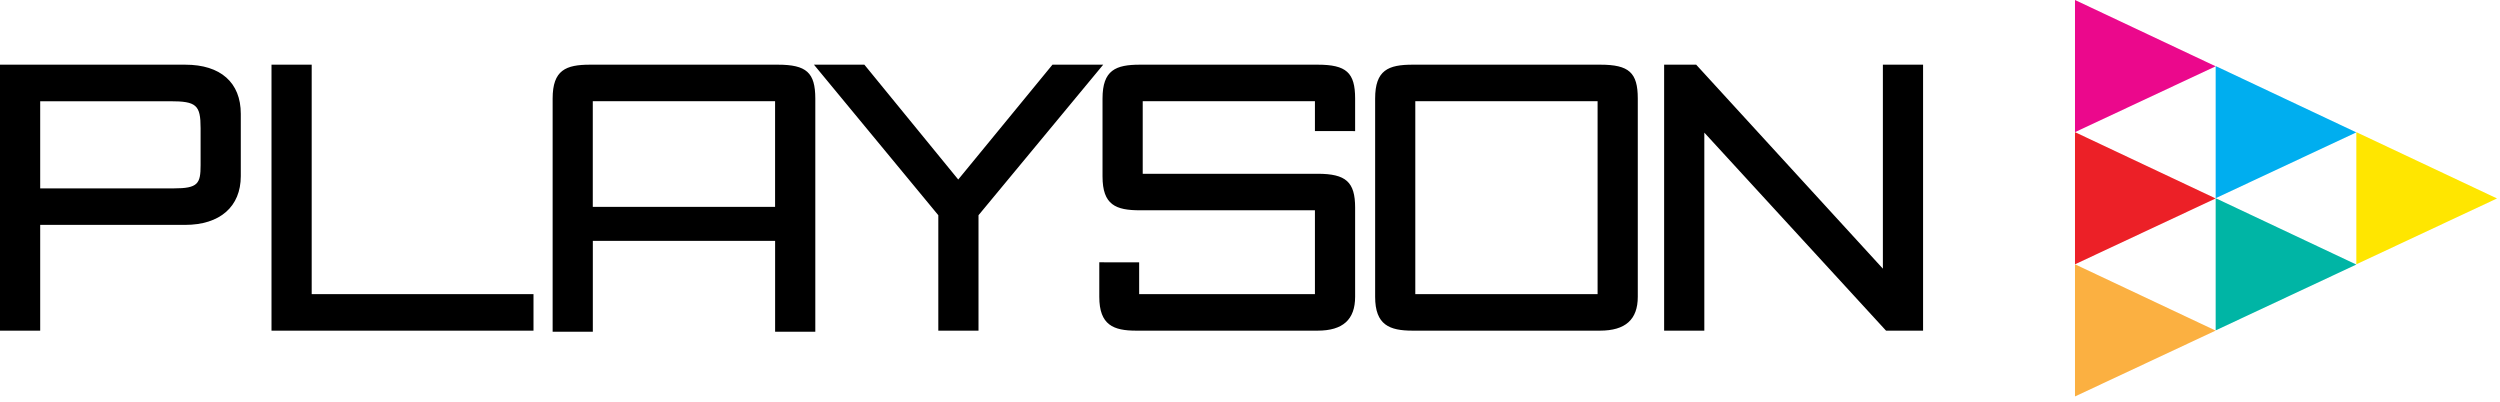
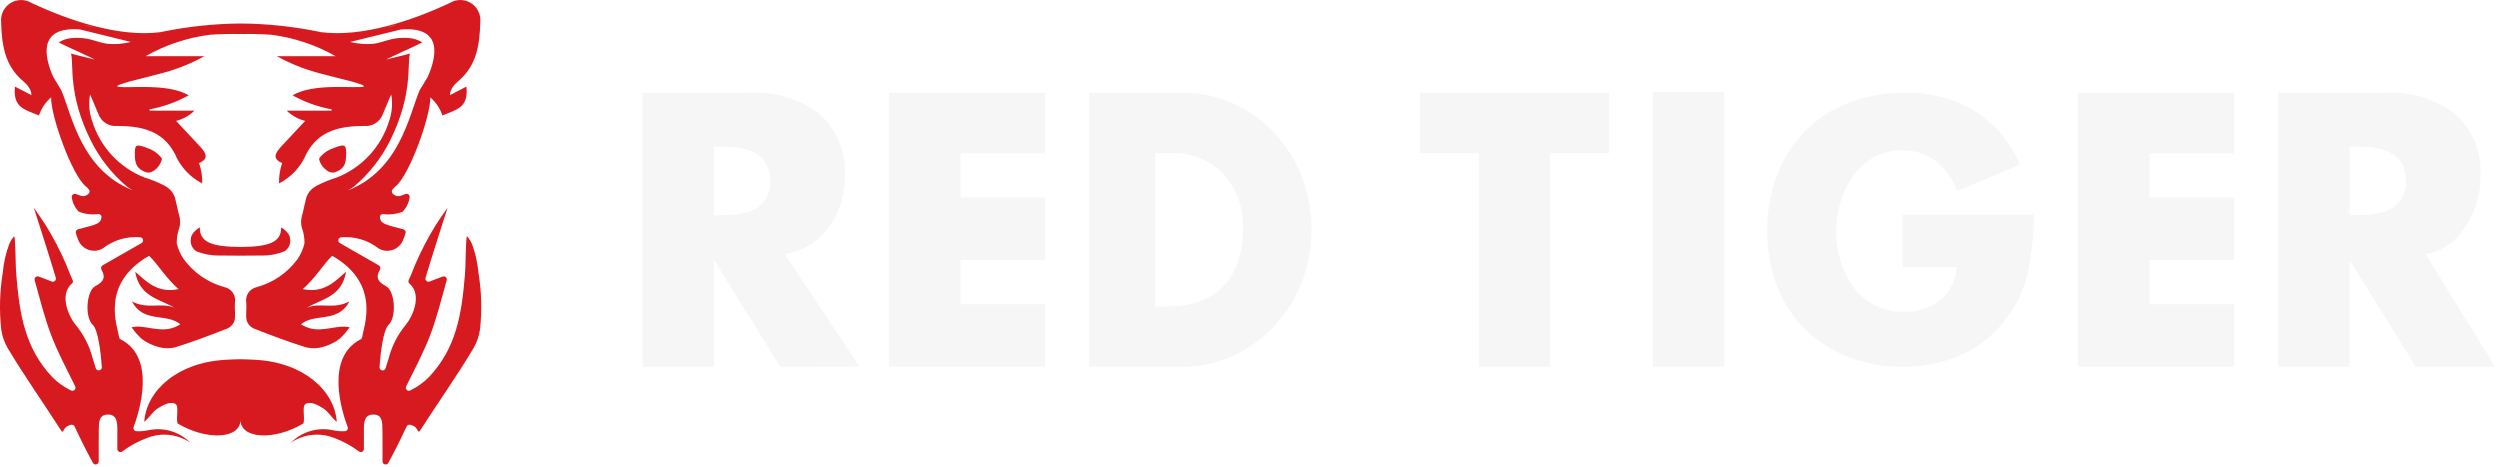
- <svg xmlns="http://www.w3.org/2000/svg" width="218" height="35" fill="none">
-   <path d="M16.165 5.64H0v23.193h3.505V19.61h12.631c3.044 0 4.861-1.59 4.861-4.253V9.922c0-2.722-1.763-4.281-4.832-4.281zM3.505 8.828h11.33c2.284 0 2.657.329 2.657 2.34v3.238c0 1.612-.23 2.021-2.339 2.021H3.505v-7.6zM27.18 5.64h-3.505v23.193h22.846v-3.186H27.18V5.64zm64.595 0l-8.217 10.014L75.373 5.64h-4.397l10.845 13.127v10.066h3.505V18.767L96.2 5.64h-4.425zm23.122 0H99.41c-2.12 0-3.27.47-3.27 2.952v6.793c0 2.483 1.15 2.952 3.27 2.952h15.252v7.31H99.334v-2.77l-3.476-.005v3.01c0 2.458 1.229 2.951 3.213 2.951h15.826c2.201 0 3.27-.965 3.27-2.952v-7.776c0-2.235-.795-2.952-3.27-2.952H99.645V8.827h15.017v2.602l3.505.003v-2.84c0-2.26-.764-2.952-3.27-2.952zm24.648 0h-16.363c-2.12 0-3.27.47-3.27 2.952v17.29c0 2.458 1.251 2.951 3.27 2.951h16.334c2.219 0 3.299-.965 3.299-2.952V8.592c0-2.26-.764-2.952-3.27-2.952zm-.235 3.187v16.82h-15.896V8.826h15.896zm24.877-3.187v17.787L147.976 5.716l-.068-.076h-2.796v23.193h3.505V11.565l15.776 17.193.071.075h3.228V5.64h-3.505zm-96.364 0H51.46c-2.12 0-3.27.47-3.27 2.952V28.93h3.505v-7.928H67.59v7.928h3.505V8.592c-.003-2.26-.767-2.952-3.273-2.952zm-.234 12.397H51.691v-9.21h15.896v9.21z" fill="#000" />
-   <path d="M180.939 11.523V0l12.267 5.781-12.267 5.742z" fill="#EB088C" />
-   <path d="M180.939 23.047V11.523l12.266 5.782-12.266 5.742z" fill="#EC2027" />
-   <path d="M180.939 34.57V23.047l12.266 5.78-12.266 5.743z" fill="#FBB041" />
-   <path d="M193.206 17.284V5.76l12.266 5.783-12.266 5.74z" fill="#00AEEF" />
-   <path d="M193.206 28.81V17.284l12.266 5.784-12.266 5.742z" fill="#00B5A5" />
-   <path d="M205.472 23.047V11.523l12.267 5.782-12.267 5.742z" fill="#FFE600" />
+ <svg xmlns="http://www.w3.org/2000/svg" width="209" height="39" fill="none">
+   <path fill-rule="evenodd" clip-rule="evenodd" d="M202.779 21.246l5.81 9.41-6.623.006-5.479-8.836h-.06v8.836h-5.969V7.75h8.911a8.962 8.962 0 015.8 1.7 6.415 6.415 0 012.191 5.3 6.979 6.979 0 01-1.325 4.264 4.711 4.711 0 01-3.256 2.232zm-1.98-7.586a2.348 2.348 0 00-.946-.885 4.208 4.208 0 00-1.309-.41 10.434 10.434 0 00-1.538-.107h-.578v5.728h.578c.515.003 1.029-.032 1.538-.106a4.208 4.208 0 001.309-.41c.393-.2.721-.506.946-.885a3.246 3.246 0 000-2.925zm-27.086-5.91h13.06v5.074h-7.068v3.689h7.068v5.227h-7.068v3.689h7.068v5.227h-13.06V7.75zm-86.346 5.074H80.3v3.689h7.068v5.227H80.3v3.689h7.068v5.227h-13.06V7.75h13.06v5.074zm-22.14 17.838l-5.48-8.836h-.06v8.836h-5.969V7.75h8.912a8.967 8.967 0 015.8 1.7 6.41 6.41 0 012.191 5.3 6.986 6.986 0 01-1.325 4.264 5.624 5.624 0 01-3.7 2.224l6.254 9.41-6.624.014zm-1.17-17a2.346 2.346 0 00-.946-.885 4.193 4.193 0 00-1.308-.41 10.455 10.455 0 00-1.539-.106h-.577v5.727h.577a10.4 10.4 0 001.54-.106 4.188 4.188 0 001.307-.41c.393-.199.721-.506.946-.885a3.244 3.244 0 000-2.925zm38.981-5.043a10.6 10.6 0 013.458 2.444 11.403 11.403 0 012.32 3.678 12.366 12.366 0 01-.013 8.932 11.425 11.425 0 01-2.337 3.66 10.8 10.8 0 01-3.458 2.445c-1.3.585-2.71.886-4.136.883h-7.819V7.75h7.82a10.238 10.238 0 014.165.865v.003zm-6.47 4.177v12.82h1.237a7.197 7.197 0 002.362-.378 5.243 5.243 0 003.261-3.19 7.774 7.774 0 00.479-2.84 6.45 6.45 0 00-1.658-4.71 5.85 5.85 0 00-4.39-1.7l-1.29-.002zm37.967 0h-4.932v17.865h-5.964V12.796h-4.933V7.752h15.829v5.044zm9.608 17.87h-5.97V7.686h5.97v22.98zm6.805-19.75a10.289 10.289 0 013.665-2.35 13.065 13.065 0 014.67-.813 10.81 10.81 0 015.781 1.51 9.881 9.881 0 013.809 4.5l-5.246 2.221a5.484 5.484 0 00-1.779-2.505 4.476 4.476 0 00-2.819-.912 4.803 4.803 0 00-2.341.57 5.171 5.171 0 00-1.75 1.553 7.45 7.45 0 00-1.072 2.192 8.498 8.498 0 000 4.93c.235.783.602 1.52 1.086 2.179a5.193 5.193 0 001.778 1.524 5.04 5.04 0 002.382.554 4.773 4.773 0 003.074-.967 3.825 3.825 0 001.382-2.765h-4.511v-4.385h10.969a25.697 25.697 0 01-.464 4.728 9.998 9.998 0 01-1.708 3.761 9.453 9.453 0 01-3.776 3.177 11.8 11.8 0 01-4.992 1.04c-1.56.016-3.11-.26-4.569-.812a10.45 10.45 0 01-3.61-2.323 10.22 10.22 0 01-2.342-3.6 12.544 12.544 0 01-.818-4.6c-.02-1.614.262-3.218.831-4.728a10.587 10.587 0 012.37-3.682v.002z" fill="#F6F6F6" />
+   <path fill-rule="evenodd" clip-rule="evenodd" d="M28.944 12.757c-.02.624.03 1.322-.945 1.64-.577.19-1.285-.6-1.323-1.15a2.462 2.462 0 011.134-.838c.906-.342 1.121-.407 1.134.348zm-16.732 1.64c-.974-.32-.924-1.016-.945-1.64.013-.755.227-.69 1.134-.347a2.46 2.46 0 011.134.839c-.039.553-.747 1.339-1.324 1.15l.001-.001zM34.275 32.65a5.625 5.625 0 001.6-1.14c2.273-2.427 2.715-5.223 2.987-8.46.072-.842.056-1.692.1-2.557.006-.133.027-.733.088-.732.179.196.32.422.419.669.278.754.455 1.541.526 2.342.26 1.573.306 3.175.134 4.762a4.339 4.339 0 01-.54 1.567c-1.42 2.38-2.992 4.587-4.493 6.929-.124.193-.215-.178-.3-.241l-.12-.121c-.34-.184-.473-.206-.637-.094-.053.1-.1.2-.15.3a47.72 47.72 0 01-1.427 2.824.258.258 0 01-.43.03.259.259 0 01-.054-.158c0-.893.006-1.786-.006-2.68-.007-.556.006-1.236-.766-1.235-.753 0-.776.658-.785 1.229-.008.52 0 1.043 0 1.643a.26.26 0 01-.4.224 8.202 8.202 0 00-2.077-1.136 3.88 3.88 0 00-3.635.4l.162-.147a3.799 3.799 0 013.364-.9c.328.07.665.098 1 .08a.259.259 0 00.228-.348c-.466-1.24-1.921-5.78 1.072-7.322a.265.265 0 00.145-.2c.105-.834 1.625-4.44-2.506-6.791-.648.576-1.447 1.92-2.466 2.782 1.8.387 2.75-.7 3.621-1.45-.357 2.1-1.991 2.25-3.294 3.014 1.121-.482 2.238.172 3.571-.532-.964 1.846-2.873.935-4.046 1.909 1.125.727 2.164.33 3.195.218a2.55 2.55 0 01.875.033 5.727 5.727 0 01-.839.964 4.009 4.009 0 01-1.333.66 2.75 2.75 0 01-1.513.04c-1.474-.46-2.92-1.01-4.359-1.575a1.07 1.07 0 01-.57-.68c-.09-.468.018-.97-.027-1.451a1.131 1.131 0 01.9-1.32 6.278 6.278 0 003.377-2.325c.278-.405.479-.858.59-1.336v-.027a3.664 3.664 0 00-.227-1.293 1.81 1.81 0 01.025-1l.025-.107v-.015h.006l.293-1.26c.097-.39.332-.731.66-.963l.088-.054a.736.736 0 01.112-.074 9.987 9.987 0 011.721-.705 7.42 7.42 0 004.367-4.71 4.374 4.374 0 00.18-2.23c-.2.408-.51 1.224-.7 1.635a1.51 1.51 0 01-1.586.993c-1.915.014-3.76.337-4.808 2.333a4.9 4.9 0 01-2.284 2.475 4.77 4.77 0 01.261-1.705c-.89-.366-.539-.884-.064-1.4.647-.7 1.3-1.392 1.987-2.123a3.383 3.383 0 01-1.538-.854h3.744c0-.038.006-.075.01-.113a10.63 10.63 0 01-3.265-1.17c1.74-1.072 5.354-.54 5.964-.734.008-.145-.5-.253-1.019-.422-1.2-.31-1.65-.407-2.848-.731A15.376 15.376 0 0123.148 4.7h4.916a14.636 14.636 0 00-5.424-1.8 29.52 29.52 0 00-2.522-.056l-.005-.315v.315a29.514 29.514 0 00-2.521.056c-1.91.237-3.753.849-5.426 1.8h4.916a15.37 15.37 0 01-3.413 1.383c-1.2.323-1.648.42-2.847.73-.52.17-1.026.278-1.019.423.61.2 4.225-.337 5.964.735-1.016.565-2.12.96-3.264 1.169 0 .038.006.075.01.113h3.744c-.428.415-.957.71-1.536.854.685.73 1.34 1.423 1.986 2.123.475.514.826 1.032-.064 1.4.19.547.28 1.125.262 1.705a4.9 4.9 0 01-2.285-2.475c-1.047-2-2.893-2.32-4.808-2.333a1.51 1.51 0 01-1.585-.993c-.19-.411-.5-1.226-.7-1.634a4.364 4.364 0 00.18 2.229 7.417 7.417 0 004.368 4.71c.593.18 1.169.417 1.72.705a.74.74 0 01.111.074c.03.017.06.034.09.054.327.232.561.574.659.964l.293 1.259h.004v.015l.025.107c.102.324.11.67.024 1a3.675 3.675 0 00-.227 1.32c.112.478.313.931.592 1.336a6.271 6.271 0 003.375 2.326 1.13 1.13 0 01.9 1.319c-.044.48.064.983-.026 1.45a1.072 1.072 0 01-.57.68c-1.439.567-2.887 1.116-4.36 1.577a2.75 2.75 0 01-1.513-.04 4.007 4.007 0 01-1.333-.66 5.71 5.71 0 01-.838-.964c.287-.062.583-.073.874-.033 1.032.112 2.07.509 3.2-.218-1.174-.974-3.082-.063-4.045-1.91 1.333.7 2.45.05 3.57.533-1.3-.763-2.938-.915-3.295-3.013.872.748 1.825 1.836 3.623 1.449-1.02-.861-1.819-2.206-2.468-2.782-4.13 2.352-2.612 5.958-2.506 6.79a.262.262 0 00.146.2c2.993 1.543 1.536 6.084 1.07 7.323a.262.262 0 00.113.314c.034.02.073.032.113.035.336.018.672-.01 1-.08a3.798 3.798 0 013.364.9l.163.147a3.879 3.879 0 00-3.634-.4 8.18 8.18 0 00-2.078 1.136.26.26 0 01-.4-.224v-1.643c-.009-.572-.032-1.227-.785-1.23-.772 0-.758.68-.766 1.237-.012.893-.009 1.786-.007 2.679a.259.259 0 01-.484.128 48.005 48.005 0 01-1.426-2.824c-.045-.1-.1-.2-.15-.3-.165-.113-.3-.091-.638.094l-.12.12c-.084.064-.176.435-.3.242-1.5-2.343-3.073-4.55-4.493-6.93a4.321 4.321 0 01-.54-1.566 17.557 17.557 0 01.134-4.762c.07-.801.248-1.589.527-2.342a2.2 2.2 0 01.417-.67c.061 0 .082.6.088.733.044.865.03 1.715.1 2.558.272 3.236.714 6.032 2.987 8.459a5.63 5.63 0 001.6 1.14.261.261 0 00.353-.203.26.26 0 00-.023-.151c-.693-1.411-1.44-2.8-2-4.263-.569-1.491-.95-3.056-1.387-4.6a.258.258 0 01.328-.318c.324.112.758.289 1.1.42a.26.26 0 00.341-.313c-.433-1.49-1.84-5.85-1.84-5.85.085.1.908 1.3.966 1.408a24.988 24.988 0 011.735 3.326c.235.608.427 1.047.531 1.277.047.1.065.219-.02.292-1.169.99-.224 2.878.271 3.466a7.215 7.215 0 011.442 2.822c.07.212.161.515.261.834a.258.258 0 00.5-.095c-.088-1.333-.323-3.142-.763-3.556-.678-.638-.535-2.837.225-3.23.707-.363.866-.75.51-1.371a.264.264 0 01.093-.363l3.252-1.861a.26.26 0 00-.087-.483 4.453 4.453 0 00-3.145.925 1.43 1.43 0 01-2.093-.8 3.95 3.95 0 01-.172-.507c-.038-.141.09-.26.23-.3 1.6-.4 1.84-.482 1.92-.967a.26.26 0 00-.254-.3 3.166 3.166 0 01-1.647-.2 2.093 2.093 0 01-.576-1.157.26.26 0 01.35-.311c.564.24.719.232 1.029-.006a.265.265 0 00.092-.286.266.266 0 00-.05-.093 1.523 1.523 0 00-.235-.24c-1.173-.914-2.975-5.968-2.915-7.46A3.4 3.4 0 003.26 9.652c-1.24-.506-2.185-.665-2.01-2.412l1.372.71s.072-.531-.664-1.146C.381 5.484.143 3.73.093 1.824A1.679 1.679 0 012.638.247c3.063 1.44 7.284 2.89 10.77 2.443l.113-.024.011-.006-.008.005a34.002 34.002 0 016.59-.7h.018c2.214.018 4.421.252 6.59.7l-.009-.005.01.006.115.024c3.484.447 7.7-1 10.768-2.443a1.679 1.679 0 012.547 1.579c-.05 1.906-.289 3.66-1.868 4.979-.736.615-.663 1.146-.663 1.146l1.372-.71c.176 1.747-.77 1.906-2.008 2.412a3.399 3.399 0 00-1.017-1.515c.06 1.492-1.742 6.546-2.915 7.46a1.622 1.622 0 00-.236.24.263.263 0 00-.027.3c.017.03.04.058.068.08.31.238.463.246 1.03.006a.259.259 0 01.348.31 2.1 2.1 0 01-.575 1.158 3.169 3.169 0 01-1.648.2.26.26 0 00-.254.3c.08.485.316.566 1.92.967.14.035.267.155.23.3a3.938 3.938 0 01-.172.507 1.43 1.43 0 01-2.094.8 4.452 4.452 0 00-3.145-.925.26.26 0 00-.086.483l3.252 1.86a.266.266 0 01.095.364c-.358.622-.2 1.009.507 1.372.761.39.9 2.59.226 3.229-.44.414-.675 2.224-.764 3.556a.258.258 0 00.5.095c.1-.32.191-.621.261-.834.267-1.036.759-2 1.442-2.822.5-.588 1.441-2.476.273-3.466a.236.236 0 01-.022-.292c.1-.23.3-.67.531-1.277a25.17 25.17 0 011.736-3.326c.058-.111.881-1.311.965-1.407 0 0-1.406 4.359-1.839 5.849a.259.259 0 00.34.314c.342-.132.776-.31 1.1-.421a.257.257 0 01.328.318c-.437 1.542-.817 3.107-1.387 4.6-.56 1.462-1.308 2.852-2 4.263a.259.259 0 00.33.355l-.012-.004zM12.902 21.134l-.143.073a1.92 1.92 0 00.144-.073zM7.032 2.09c.271.066.531.127.781.182a5.604 5.604 0 00-.78-.182zm-.34.372C3.08 2.18 3.748 4.843 4.448 6.425l.583.965a.483.483 0 01.083.13c0 .009.008.018.011.027.9 2.123 1.648 6.638 5.98 8.369a6.258 6.258 0 01-.495-.32 12.147 12.147 0 01-3.006-3.82c-1.934-3.891-1.427-6.331-1.662-7.3.374.13 1.7.414 1.96.506.025-.06-2.327-1.08-3-1.434.298-.186.633-.307.98-.353 1.527-.158 2.1.326 3.088.467a5.946 5.946 0 001.971-.154l-4.25-1.045zm20.615 18.672c.043.025.092.049.143.073l-.143-.073zm5.09-18.861c.25-.056.51-.117.782-.182a5.586 5.586 0 00-.782.18v.002zm2.686 5.275c0-.01.008-.018.012-.027a.471.471 0 01.084-.13l.581-.965c.7-1.582 1.37-4.245-2.24-3.962l-4.255 1.043c.644.16 1.31.213 1.971.154.988-.142 1.562-.625 3.088-.467.348.046.683.167.98.353-.67.354-3.023 1.374-3 1.434.263-.091 1.587-.376 1.96-.506-.236.974.271 3.413-1.663 7.3a12.14 12.14 0 01-3.006 3.82 5.923 5.923 0 01-.495.32c4.335-1.734 5.083-6.244 5.983-8.368zM20.095 21.374c-.519 0-1.08 0-1.8-.013a4.752 4.752 0 01-1.907-.368 1.049 1.049 0 01-.43-1.052c.037-.545.746-.93.746-.93-.026 1.275 1.08 1.617 3.39 1.637h.02c2.31-.021 3.415-.362 3.39-1.637 0 0 .707.385.744.93a1.049 1.049 0 01-.43 1.052 4.748 4.748 0 01-1.908.368 68.84 68.84 0 01-1.8.013l-.01-.057-.005.057zm.01 13.659c.068 1.682-2.822 1.827-5.263.365-.138-.52.13-1.415-.153-1.611-.42-.291-1.09.093-1.515.363-.424.27-.7.789-1.116 1.113.18-2.6 2.772-4.958 6.757-5.18.437-.024.88-.053 1.291-.051.411.002.854.027 1.291.05 3.984.222 6.578 2.583 6.758 5.18-.42-.323-.69-.841-1.117-1.112-.426-.271-1.095-.653-1.515-.363-.283.2-.016 1.09-.153 1.61-2.443 1.463-5.333 1.318-5.265-.364z" fill="#D71920" />
</svg>
